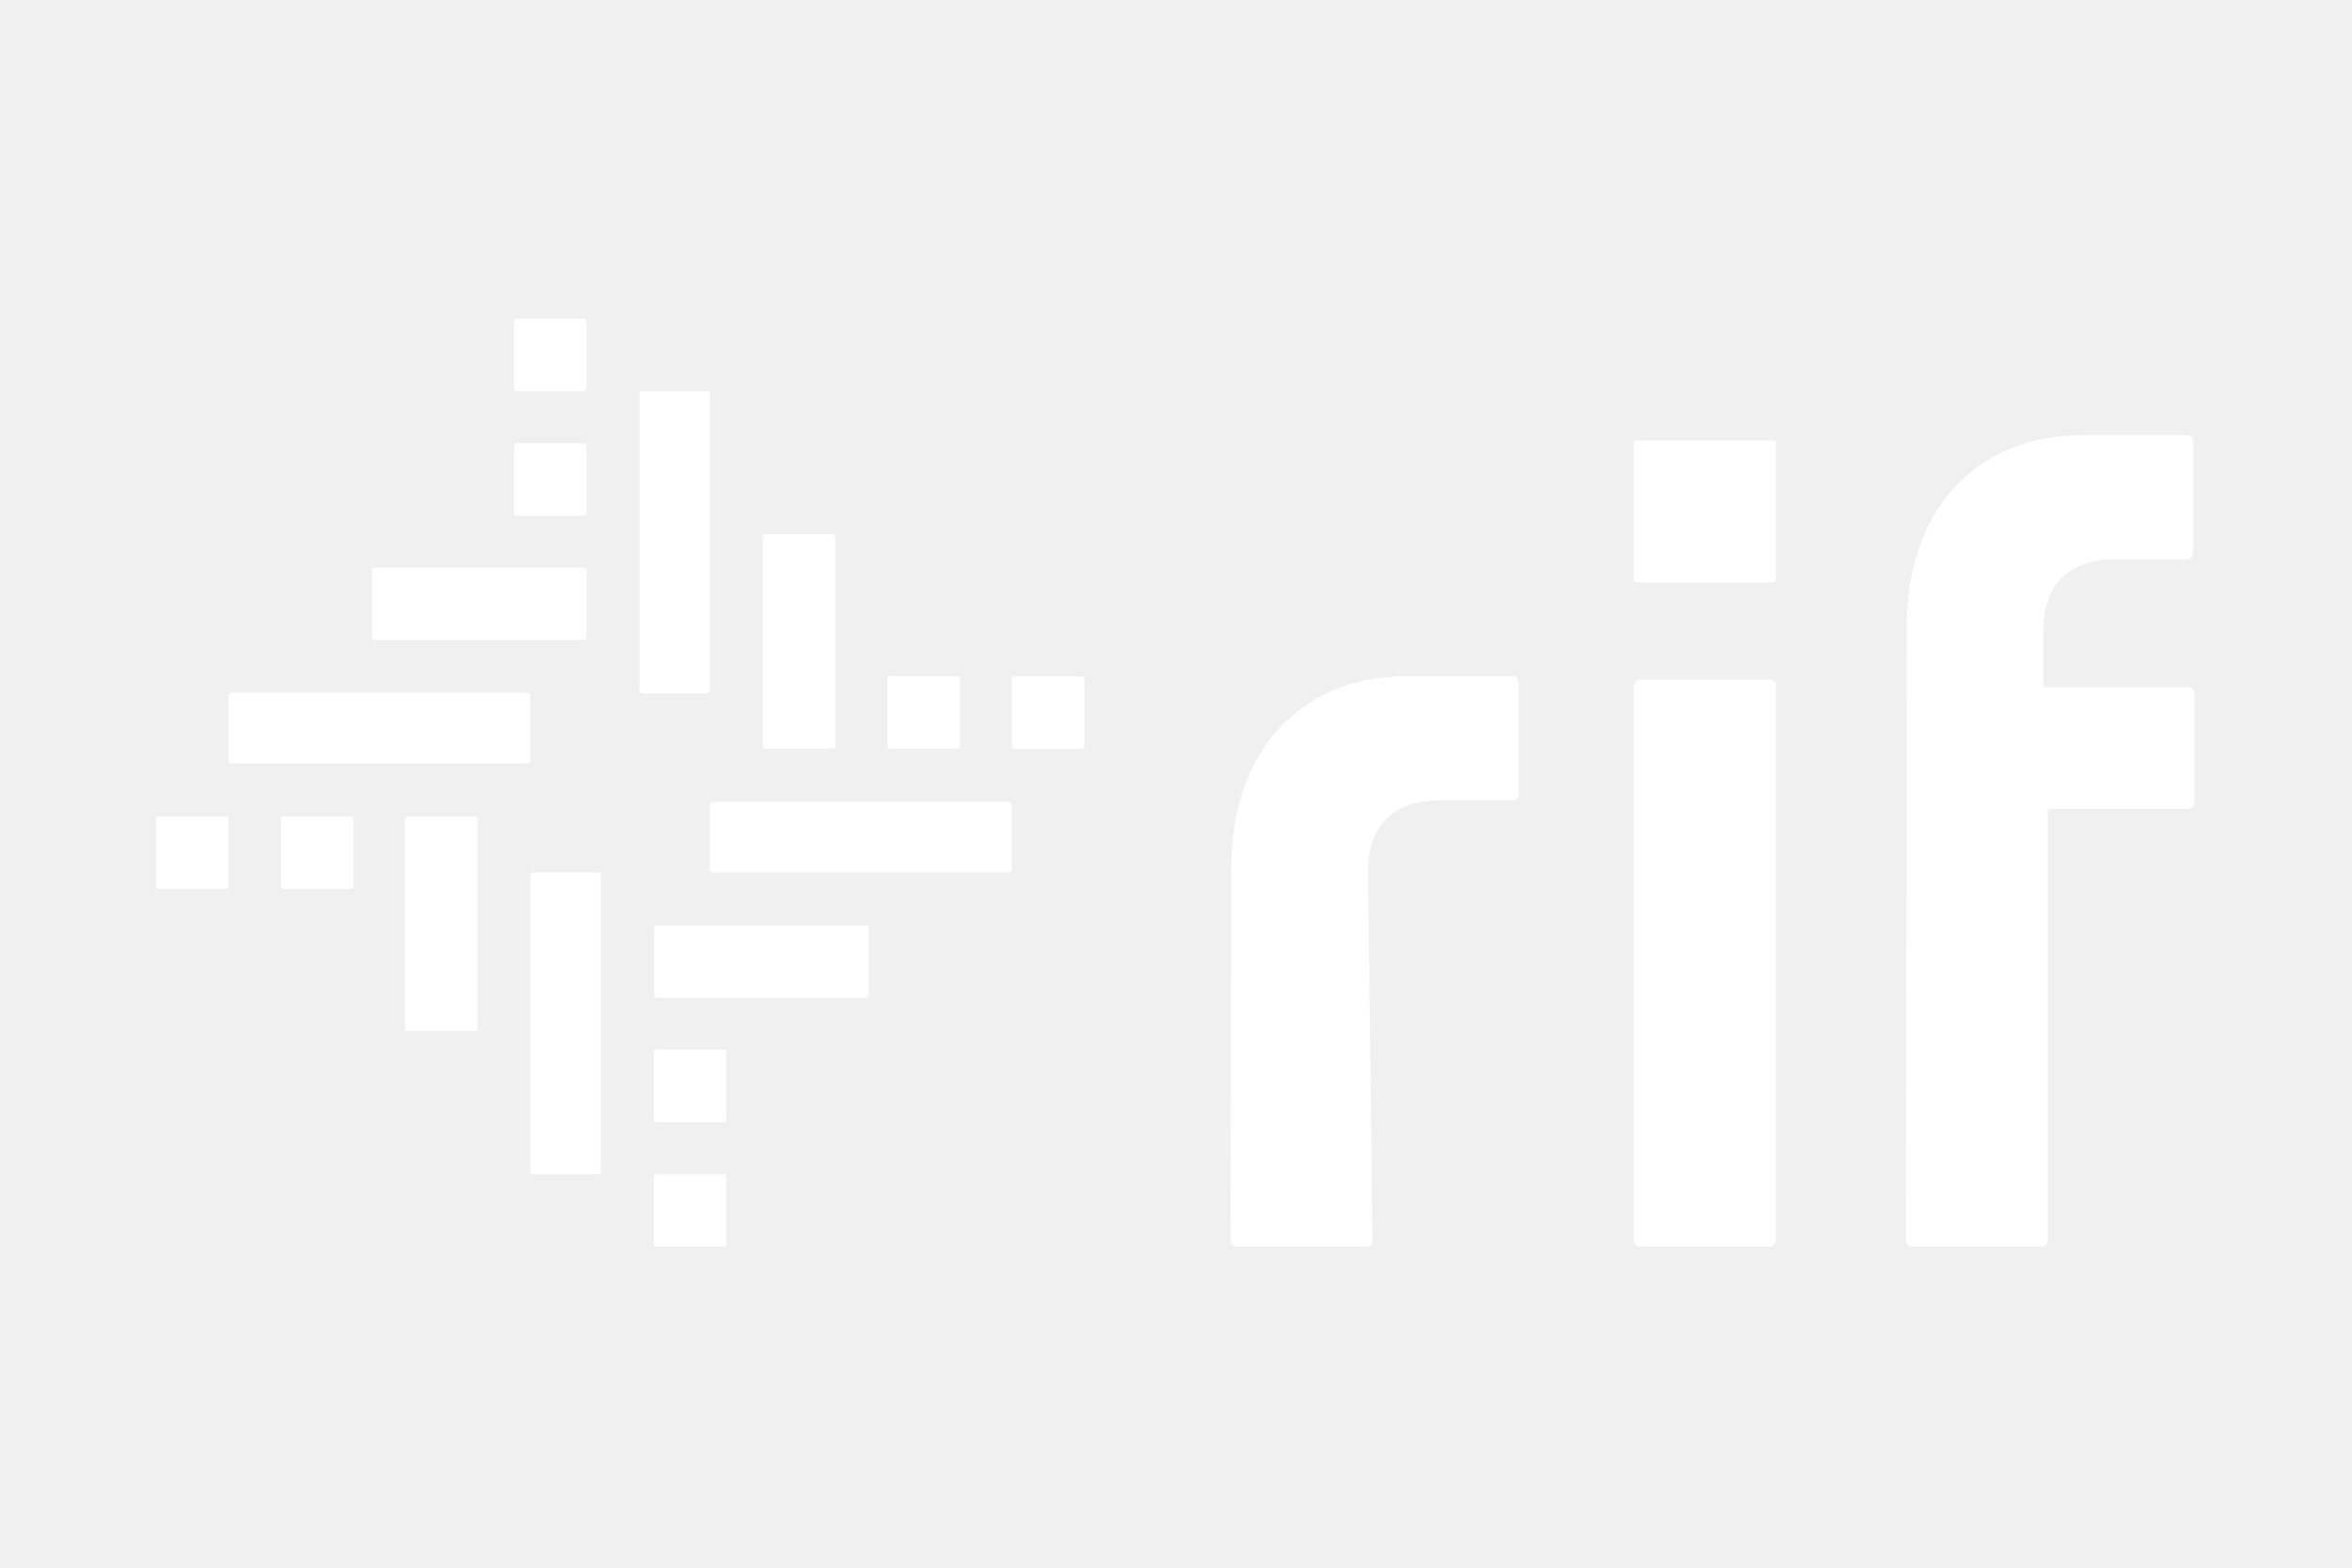
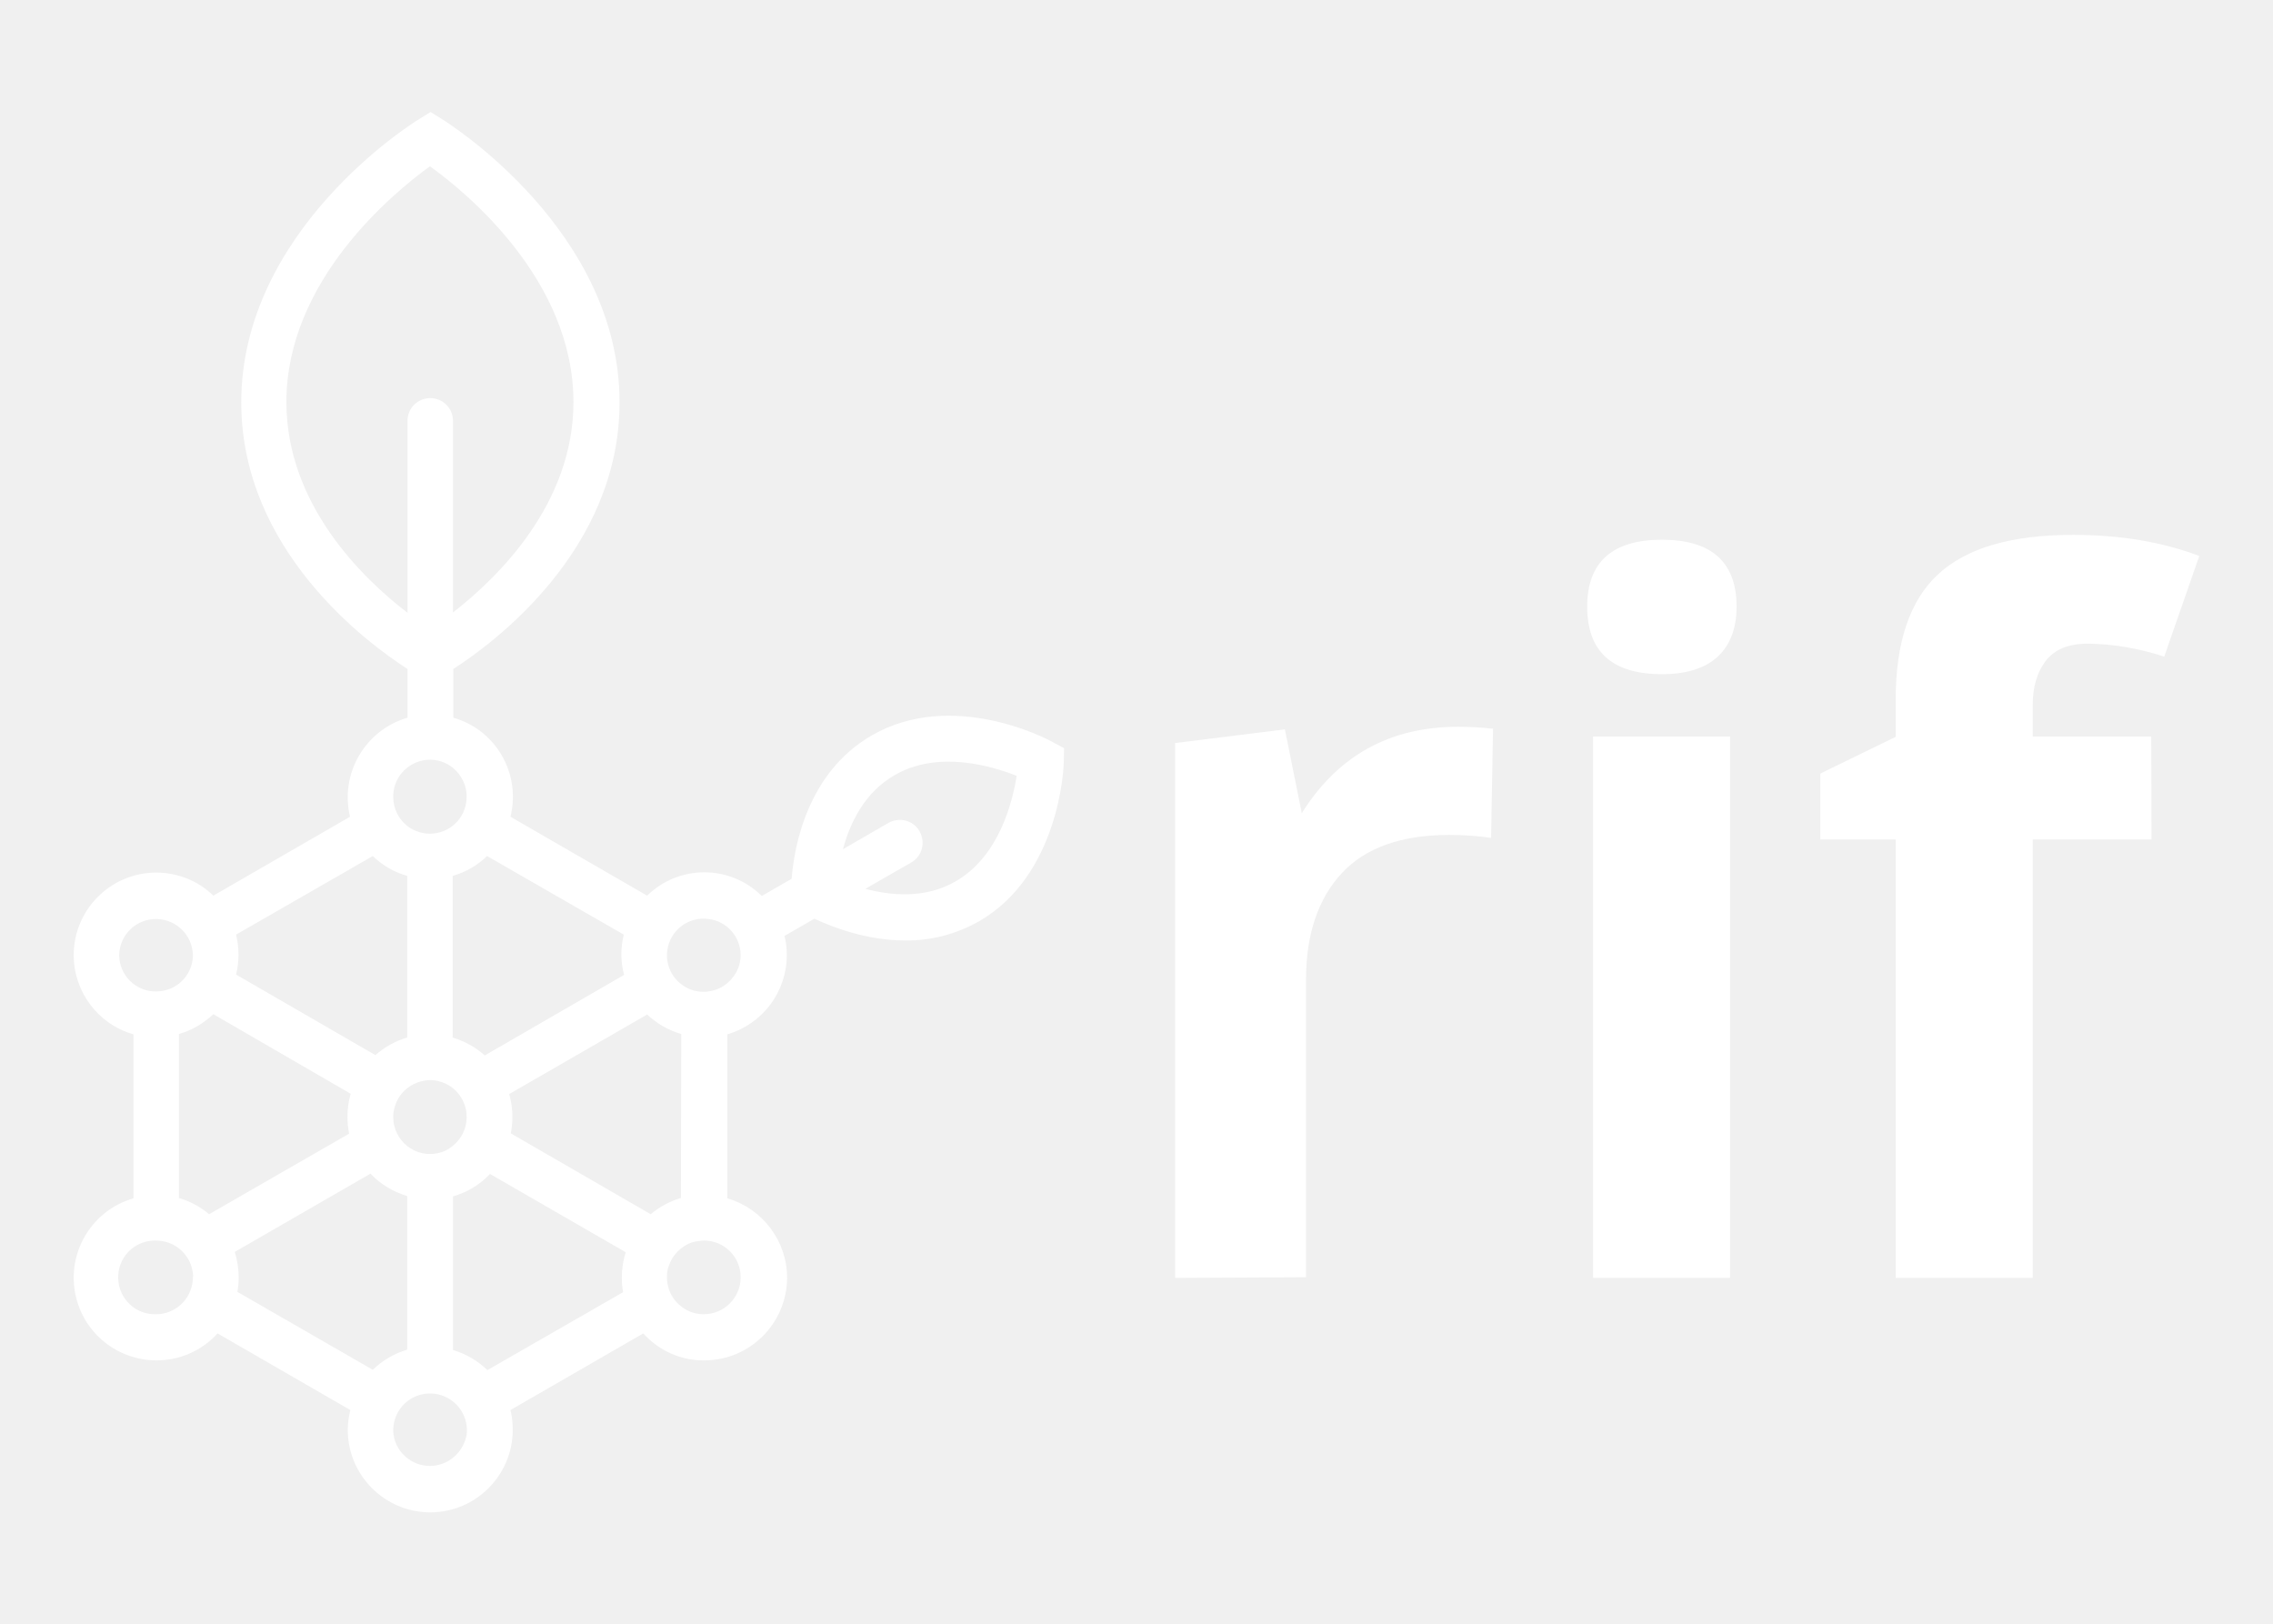
- <svg xmlns="http://www.w3.org/2000/svg" version="1.1" x="0px" y="0px" viewBox="0 0 600 400" style="enable-background:new 0 0 600 400;" xml:space="preserve">
+ <svg xmlns="http://www.w3.org/2000/svg" version="1.1" id="Layer_1" x="0px" y="0px" viewBox="0 0 700 500" style="enable-background:new 0 0 700 500;" xml:space="preserve">
  <style type="text/css">
	.st0{fill:#FFFFFF;}
- 	.st1{fill:#FFFFFF;}
</style>
-   <g id="Layer_1">
- </g>
-   <g id="Foreground__x2F__Text">
-     <g>
-       <g>
-         <g>
-           <path class="st0" d="M95.5,163.3H149c0.3,0,0.6-0.3,0.6-0.6v-17.3c0-0.3-0.3-0.6-0.6-0.6H95.5c-0.3,0-0.6,0.3-0.6,0.6v17.3      C94.9,163.1,95.2,163.3,95.5,163.3z M131.7,131.6H149c0.3,0,0.6-0.3,0.6-0.6v-17.3c0-0.3-0.3-0.6-0.6-0.6h-17.3      c-0.3,0-0.6,0.3-0.6,0.6V131C131.1,131.3,131.4,131.6,131.7,131.6z M57.7,208.3H40.4c-0.3,0-0.6,0.3-0.6,0.6v17.3      c0,0.3,0.3,0.6,0.6,0.6h17.3c0.3,0,0.6-0.3,0.6-0.6v-17.3C58.3,208.6,58,208.3,57.7,208.3z M121.2,208.3h-17.3      c-0.3,0-0.6,0.3-0.6,0.6v53.5c0,0.3,0.3,0.6,0.6,0.6h17.3c0.3,0,0.6-0.3,0.6-0.6v-53.5C121.8,208.6,121.5,208.3,121.2,208.3z       M227,191h17.3c0.3,0,0.6-0.3,0.6-0.6v-17.3c0-0.3-0.3-0.6-0.6-0.6H227c-0.3,0-0.6,0.3-0.6,0.6v17.3      C226.4,190.8,226.6,191,227,191z M195.2,191h17.3c0.3,0,0.6-0.3,0.6-0.6v-53.5c0-0.3-0.3-0.6-0.6-0.6h-17.3      c-0.3,0-0.6,0.3-0.6,0.6v53.5C194.6,190.8,194.9,191,195.2,191z M131.7,99.8H149c0.3,0,0.6-0.3,0.6-0.6V81.9      c0-0.3-0.3-0.6-0.6-0.6h-17.3c-0.3,0-0.6,0.3-0.6,0.6v17.3C131.1,99.6,131.4,99.8,131.7,99.8z M89.5,208.3H72.2      c-0.3,0-0.6,0.3-0.6,0.6v17.3c0,0.3,0.3,0.6,0.6,0.6h17.3c0.3,0,0.6-0.3,0.6-0.6v-17.3C90,208.6,89.8,208.3,89.5,208.3z       M221,236.1h-53.5c-0.3,0-0.6,0.3-0.6,0.6V254c0,0.3,0.3,0.6,0.6,0.6H221c0.3,0,0.6-0.3,0.6-0.6v-17.3      C221.5,236.3,221.3,236.1,221,236.1z M257.5,204.6h-75.8c-0.3,0-0.6,0.3-0.6,0.6V222c0,0.3,0.3,0.6,0.6,0.6h75.8      c0.3,0,0.6-0.3,0.6-0.6v-16.8C258.1,204.8,257.8,204.6,257.5,204.6z M184.7,267.8h-17.3c-0.3,0-0.6,0.3-0.6,0.6v17.3      c0,0.3,0.3,0.6,0.6,0.6h17.3c0.3,0,0.6-0.3,0.6-0.6v-17.3C185.3,268.1,185.1,267.8,184.7,267.8z M135.3,177.4      c0-0.3-0.3-0.6-0.6-0.6H58.9c-0.3,0-0.6,0.3-0.6,0.6v16.8c0,0.3,0.3,0.6,0.6,0.6h75.8c0.3,0,0.6-0.3,0.6-0.6V177.4z M276,172.6      h-17.3c-0.3,0-0.6,0.3-0.6,0.6v17.3c0,0.3,0.3,0.6,0.6,0.6H276c0.3,0,0.6-0.3,0.6-0.6v-17.3C276.6,172.8,276.4,172.6,276,172.6z       M152.7,222.6h-16.8c-0.3,0-0.6,0.3-0.6,0.6V299c0,0.3,0.3,0.6,0.6,0.6h16.8c0.3,0,0.6-0.3,0.6-0.6v-75.8      C153.3,222.9,153,222.6,152.7,222.6z M181.1,176.3v-75.9c0-0.3-0.3-0.6-0.6-0.6h-16.8c-0.3,0-0.6,0.3-0.6,0.6v75.9      c0,0.3,0.3,0.6,0.6,0.6h16.8C180.8,176.9,181.1,176.6,181.1,176.3z M184.7,299.6h-17.3c-0.3,0-0.6,0.3-0.6,0.6v17.3      c0,0.3,0.3,0.6,0.6,0.6h17.3c0.3,0,0.6-0.3,0.6-0.6v-17.3C185.3,299.8,185.1,299.6,184.7,299.6z" />
-         </g>
-       </g>
-       <path class="st1" d="M385.9,172.5h-26.6c-28.7,0-45.2,20.4-45.2,48.8l-0.2,95.3c0,0.8,0.7,1.5,1.5,1.5h33.2c0.8,0,1.5-0.7,1.5-1.5    l-1.1-94.3c0-11.7,6.5-18.1,18.4-18.1h18.5c0.8,0,1.5-0.7,1.5-1.5V174C387.4,173.2,386.7,172.5,385.9,172.5z M451.5,173.4h-33.2    c-0.8,0-1.5,0.7-1.5,1.5v141.7c0,0.8,0.7,1.5,1.5,1.5h33.2c0.8,0,1.5-0.7,1.5-1.5V174.8C453,174,452.4,173.4,451.5,173.4z     M452.4,112.4h-35c-0.3,0-0.6,0.3-0.6,0.6v35c0,0.3,0.3,0.6,0.6,0.6h35c0.3,0,0.6-0.3,0.6-0.6v-35    C453,112.6,452.8,112.4,452.4,112.4z M559.8,176.8c0-0.8-0.7-1.5-1.5-1.5h-37v-14.5c0-11.7,6.5-18.1,18.4-18.1h18.3    c0.8,0,1.5-0.7,1.5-1.5v-28.7c0-0.8-0.7-1.5-1.5-1.5h-26.4c-28.7,0-45.2,20.4-45.2,48.8l-0.2,156.8c0,0.8,0.7,1.5,1.5,1.5h33.2    c0.8,0,1.5-0.7,1.5-1.5V206.4h35.9c0.8,0,1.5-0.7,1.5-1.5L559.8,176.8z" />
-     </g>
-   </g>
+   <path class="st0" d="M361.9,393.5V228.8l33.8-4.2l5.2,25.8c11.1-17.7,27.1-26.6,48.1-26.6c3.6,0,7.2,0.2,10.8,0.6l-0.6,33.6  c-4.2-0.6-8.5-0.9-12.8-0.9c-14.8,0-25.9,3.9-33.2,11.8s-11,18.8-11,32.9v91.5L361.9,393.5L361.9,393.5z" />
+   <path class="st0" d="M323.8,228.3c-1.2-0.7-30.6-16.2-55.4-1.8c-19.9,11.5-23.9,34.6-24.6,44.1l-9.2,5.3c-9.8-9.7-25.5-9.7-35.3-0.1  l-42.1-24.3c3.3-13.3-4.5-26.8-17.6-30.5v-15c12.3-7.9,51.2-36.5,51.2-82.1c0-52.7-52.3-85.7-54.5-87.1l-3.7-2.3l-3.7,2.3  c-2.2,1.3-54.6,34.3-54.6,87.1c0,45.6,38.9,74.2,51.2,82.1v15c-13.1,3.8-20.9,17.3-17.7,30.5l-42.1,24.3c-4.7-4.6-11-7.1-17.6-7.1  c-14,0-25.4,11.4-25.4,25.4c0,11.3,7.5,21.3,18.4,24.4v50.5c-13.5,3.9-21.3,18-17.4,31.5c3.1,10.9,13.1,18.4,24.5,18.4  c7.2,0,14-3,18.8-8.3l40.9,23.6c-0.5,2-0.8,4-0.8,6.1c0,14,11.4,25.4,25.4,25.4s25.4-11.4,25.4-25.4c0-2.1-0.2-4.1-0.7-6.1  l40.9-23.6c4.8,5.3,11.6,8.4,18.8,8.3c14,0,25.4-11.3,25.5-25.4c0-11.3-7.5-21.3-18.4-24.5v-50.5c10.9-3.2,18.3-13.1,18.3-24.4  c0-2-0.2-4-0.7-5.9l9.2-5.3c5.4,2.5,15.9,6.7,28,6.7c8,0.1,15.8-2,22.7-5.9c24.8-14.3,26.1-47.5,26.1-48.9l0.1-4.4L323.8,228.3z   M223.8,302.9c-2,1.6-4.5,2.5-7.1,2.5c-1.4,0-2.7-0.2-4-0.7c-1.1-0.4-2.1-1-3-1.7c-2.3-1.8-3.8-4.4-4.2-7.3  c-0.1-0.5-0.1-1.1-0.1-1.6c0-0.5,0-1,0.1-1.4c0.8-6.2,6.5-10.6,12.8-9.7c5.6,0.7,9.8,5.5,9.8,11.2c0,0.6-0.1,1.3-0.2,1.9  C227.5,298.6,226,301.1,223.8,302.9 M228.1,393.3c0,6.3-5.1,11.4-11.4,11.4c-2.1,0-4.2-0.6-5.9-1.7c-3.4-2.1-5.4-5.7-5.4-9.7  c0-0.1,0-0.2,0-0.3l0,0c0-1.2,0.2-2.4,0.7-3.5c0.7-2,2-3.8,3.7-5.1c1.5-1.2,3.2-2,5.1-2.2c0.6-0.1,1.3-0.2,1.9-0.2  C223,382,228.1,387,228.1,393.3C228.1,393.3,228.1,393.3,228.1,393.3 M209.7,368.9c-3.4,1-6.6,2.7-9.3,5L157.3,349l0,0  c0.3-1.6,0.5-3.3,0.5-5c0-2.4-0.3-4.8-1-7.1l42.5-24.5c3,2.8,6.6,4.9,10.5,6L209.7,368.9L209.7,368.9z M132.4,451.4  c-5.6,0-10.4-4.1-11.2-9.6c-0.1-0.6-0.1-1.1-0.1-1.7c0.2-6.3,5.4-11.2,11.7-11c6,0.2,10.8,5,11,11c0,0.6,0,1.1-0.1,1.7  C142.7,447.3,138,451.4,132.4,451.4 M107.5,349.1l-43.1,24.8c-2.7-2.3-5.9-4-9.3-5v-50.5c4-1.1,7.6-3.3,10.6-6.1l42.3,24.5  c-0.7,2.3-1,4.8-1,7.2C107,345.7,107.2,347.4,107.5,349.1L107.5,349.1L107.5,349.1z M59.4,393.3c0,3.9-2,7.6-5.4,9.7  c-1.8,1.1-3.8,1.7-5.9,1.7c-6.3,0.2-11.5-4.7-11.7-11c-0.2-6.3,4.7-11.5,11-11.7c0.2,0,0.4,0,0.7,0c0.7,0,1.3,0.1,2,0.2  c4,0.7,7.3,3.5,8.7,7.3c0.4,1.1,0.6,2.3,0.7,3.5C59.4,393.1,59.4,393.2,59.4,393.3 M36.7,294c0.2-6.3,5.4-11.2,11.7-11  c6,0.2,10.8,5,11,11c0,0.5,0,1.1-0.1,1.6c-0.4,2.9-1.9,5.5-4.2,7.3c-0.9,0.7-1.8,1.2-2.8,1.6c-1.3,0.5-2.8,0.8-4.2,0.8  C41.8,305.4,36.7,300.3,36.7,294C36.7,294,36.7,294,36.7,294 M125.4,236.4c4.9-3.9,12-3.1,15.9,1.9c1.2,1.6,2,3.4,2.3,5.4  c0.1,0.5,0.1,1.1,0.1,1.7c0,3.5-1.6,6.8-4.3,8.9c-0.9,0.7-1.8,1.2-2.8,1.6c-2.7,1.1-5.7,1.1-8.4,0c-1-0.4-2-0.9-2.8-1.6  c-2.7-2.1-4.3-5.4-4.3-8.9c0-0.6,0-1.1,0.1-1.7C121.6,240.8,123.1,238.2,125.4,236.4 M143.7,344.4c-0.1,3.3-1.7,6.4-4.3,8.5  c-0.5,0.4-1.1,0.8-1.6,1.1c-3.3,1.8-7.4,1.8-10.7,0c-0.6-0.3-1.2-0.7-1.7-1.1c-2.6-2.1-4.2-5.2-4.3-8.6c0-0.1,0-0.2,0-0.3  c0-1,0.1-2,0.4-2.9c0.6-2.4,2-4.5,3.9-6c1.3-1,2.7-1.7,4.2-2.1c0.9-0.2,1.9-0.4,2.8-0.4c1,0,2,0.1,2.9,0.4c3.9,1,6.9,4,8,7.9  c0.3,1,0.4,2,0.4,3.1C143.8,344,143.8,344.2,143.7,344.4L143.7,344.4L143.7,344.4z M192.1,287.8c-1,4.1-1,8.4,0.1,12.4L149.3,325  c-2.8-2.5-6.2-4.4-9.9-5.5v-49.8c4-1.1,7.6-3.2,10.6-6.1L192.1,287.8z M88.2,123.8c0-37.4,32.9-64.4,44.2-72.6  c11.3,8.1,44.2,35.1,44.2,72.6c0,31.3-23.1,53.9-37.1,64.8v-59c0-3.9-3.1-7-7-7c-3.9,0-7,3.1-7,7l0,0v59.1  C111.4,177.9,88.2,155.2,88.2,123.8 M114.8,263.6c3,2.9,6.6,5,10.6,6.1v49.8c-3.6,1-6.9,2.9-9.8,5.4l-42.9-24.8c1-4,1-8.2,0-12.3  L114.8,263.6z M73.1,397.8c0.3-1.5,0.4-3,0.4-4.5c0-2.6-0.4-5.2-1.2-7.8l41.8-24.1c3.1,3.3,7,5.6,11.3,6.9v47.3  c-4,1.2-7.6,3.3-10.6,6.2L73.1,397.8z M150.1,421.9c-3-2.9-6.6-5-10.6-6.2v-47.3c4.3-1.2,8.3-3.6,11.4-6.9l41.8,24.1  c-0.8,2.5-1.2,5.1-1.2,7.8c0,1.5,0.1,3,0.4,4.5L150.1,421.9z M294.3,271.4c-9.3,5.4-19.9,4.4-27.8,2.3l14.1-8.1  c3.4-1.9,4.5-6.2,2.6-9.6c-1.9-3.4-6.2-4.5-9.6-2.6l0,0l-14,8.1c2.1-7.9,6.6-17.5,15.9-22.8c13.4-7.8,30-2.8,37.6,0.2  C311.8,246.9,307.8,263.6,294.3,271.4" />
+   <path class="st0" d="M488.8,186.8c0-13.7,7.7-20.6,23-20.6c15.3,0,23,6.9,23,20.6c0,6.6-1.9,11.7-5.7,15.3  c-3.8,3.6-9.6,5.5-17.2,5.5C496.5,207.6,488.8,200.7,488.8,186.8z M532.8,393.5h-42.2V226.8h42.2V393.5L532.8,393.5z" />
+   <path class="st0" d="M662.6,258.5H626v135h-42.2v-135h-23.2v-20.3l23.2-11.3v-11.4c0-17.6,4.3-30.5,13-38.6  c8.7-8.1,22.5-12.2,41.6-12.2c14.6,0,27.5,2.2,38.9,6.5l-10.8,31c-7.6-2.5-15.5-3.9-23.5-4c-6,0-10.3,1.8-13,5.3  c-2.7,3.6-4,8.1-4,13.6v9.7h36.5L662.6,258.5L662.6,258.5z" />
</svg>
